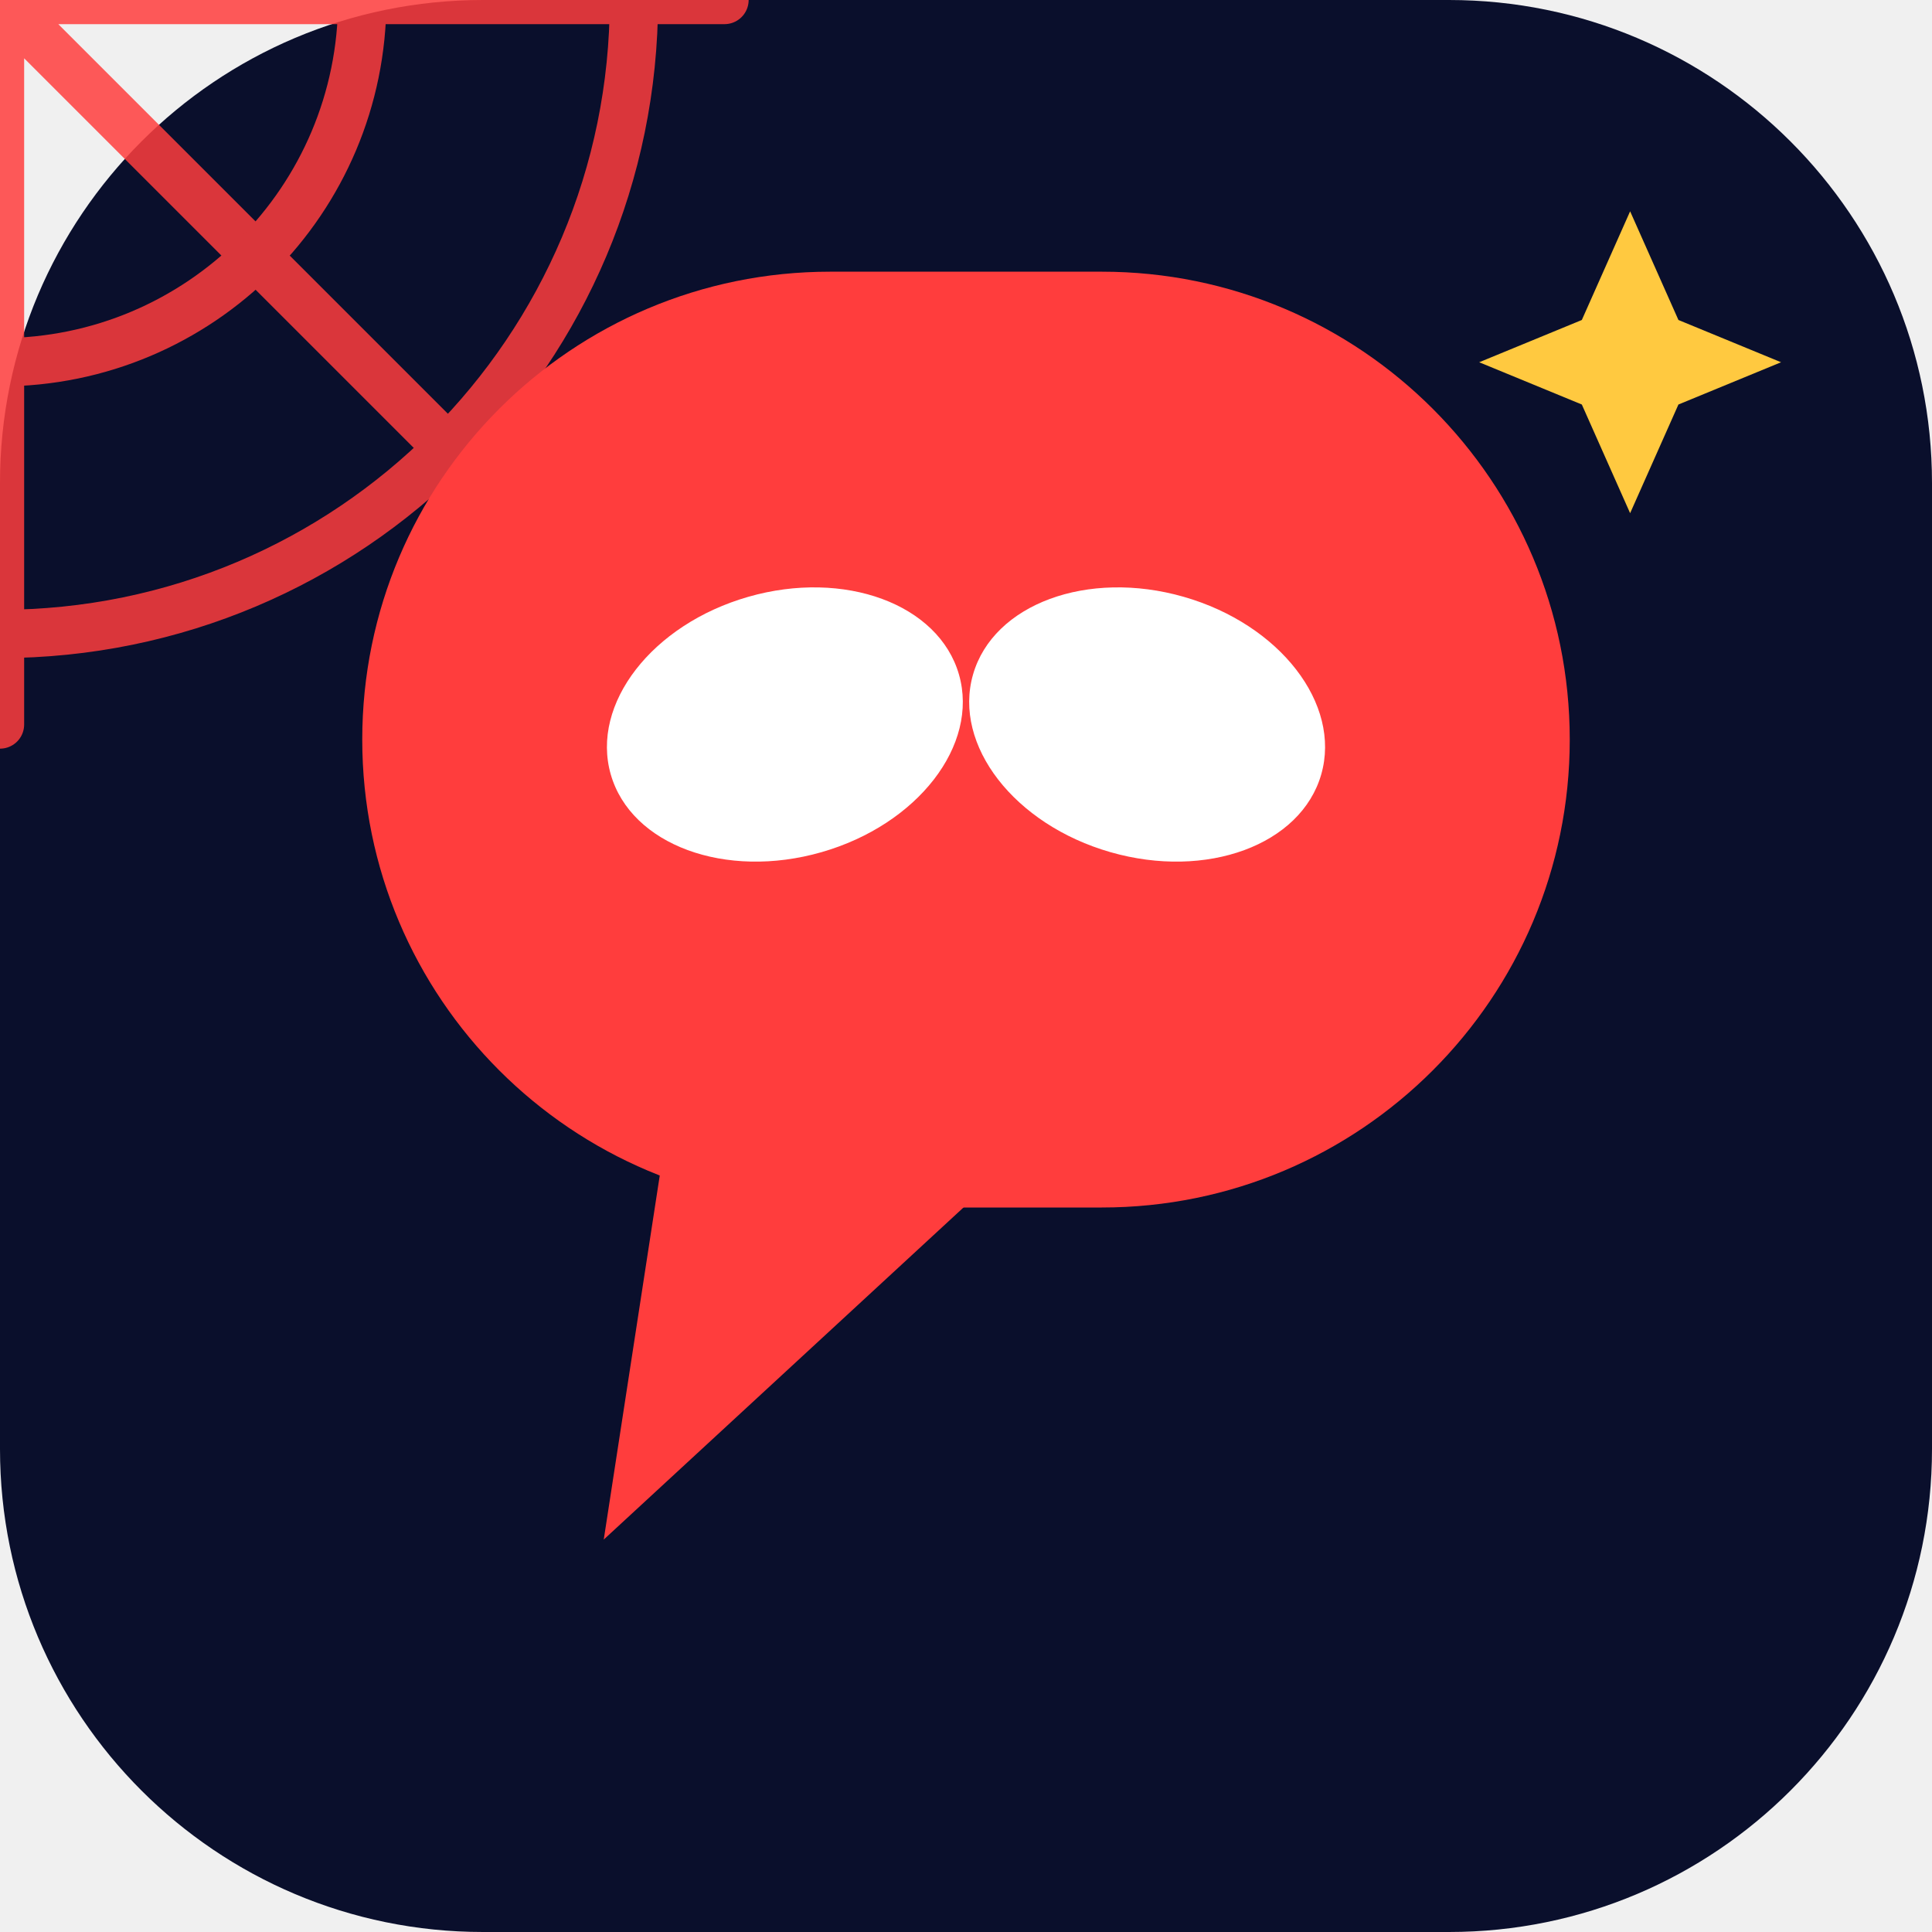
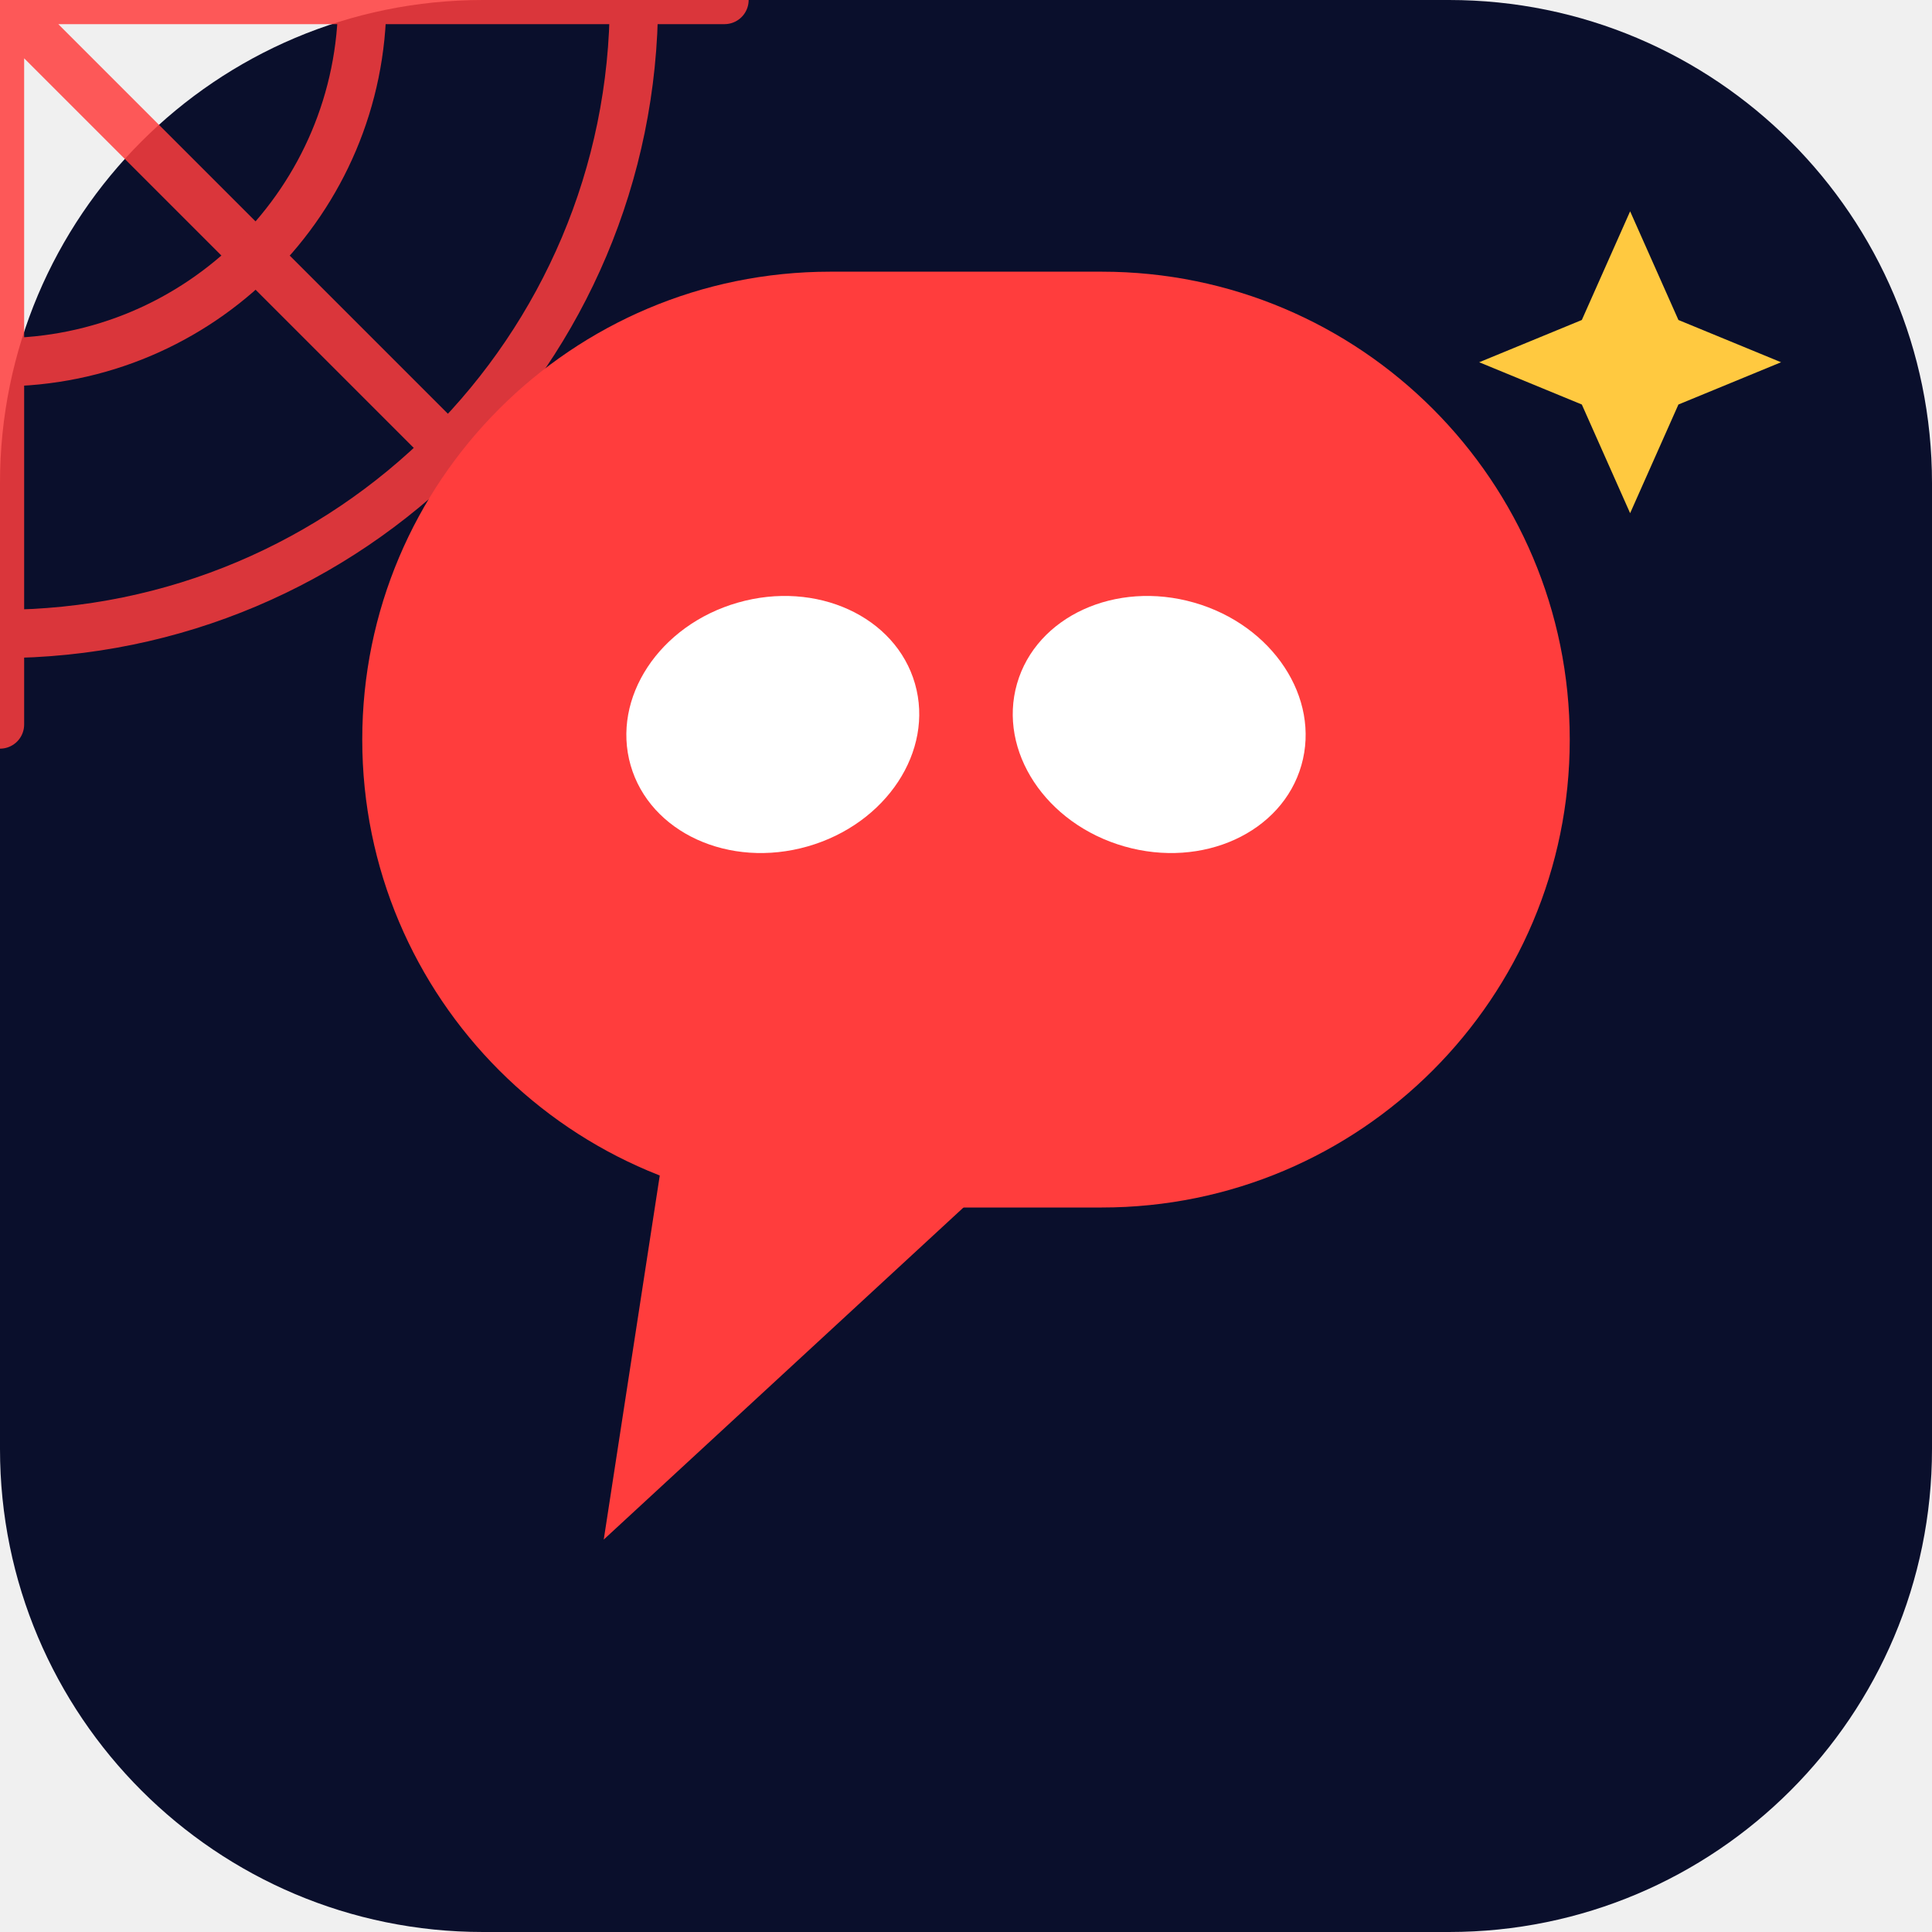
<svg xmlns="http://www.w3.org/2000/svg" viewBox="0 0 64 64">
  <rect width="64" height="64" rx="16" fill="#0A0F2C" />
  <g stroke="#FF3D3D" stroke-width="1.6" stroke-linecap="round" opacity="0.85" fill="none">
    <path d="M0 0 L24 0 M0 0 L17 17 M0 0 L0 24" />
    <path d="M12 0 A12 12 0 0 1 0 12" />
    <path d="M21 0 A21 21 0 0 1 0 21" />
  </g>
  <rect x="12" y="9" width="40" height="31" rx="15.5" fill="#FF3D3D" />
  <path d="M22 38 L20 51 L33 39 Z" fill="#FF3D3D" />
-   <ellipse cx="26" cy="24" rx="6" ry="4.4" fill="#ffffff" transform="rotate(-16 26 24)" />
-   <ellipse cx="38" cy="24" rx="6" ry="4.4" fill="#ffffff" transform="rotate(16 38 24)" />
+   <ellipse cx="25.6" cy="24" rx="4.9" ry="4.2" fill="#ffffff" transform="rotate(-16 25.6 24)" />
+   <ellipse cx="38.4" cy="24" rx="4.9" ry="4.2" fill="#ffffff" transform="rotate(16 38.4 24)" />
  <path d="M54 7 L55.6 10.6 L59 12 L55.6 13.4 L54 17 L52.4 13.4 L49 12 L52.4 10.6 Z" fill="#FFC940" />
</svg>
